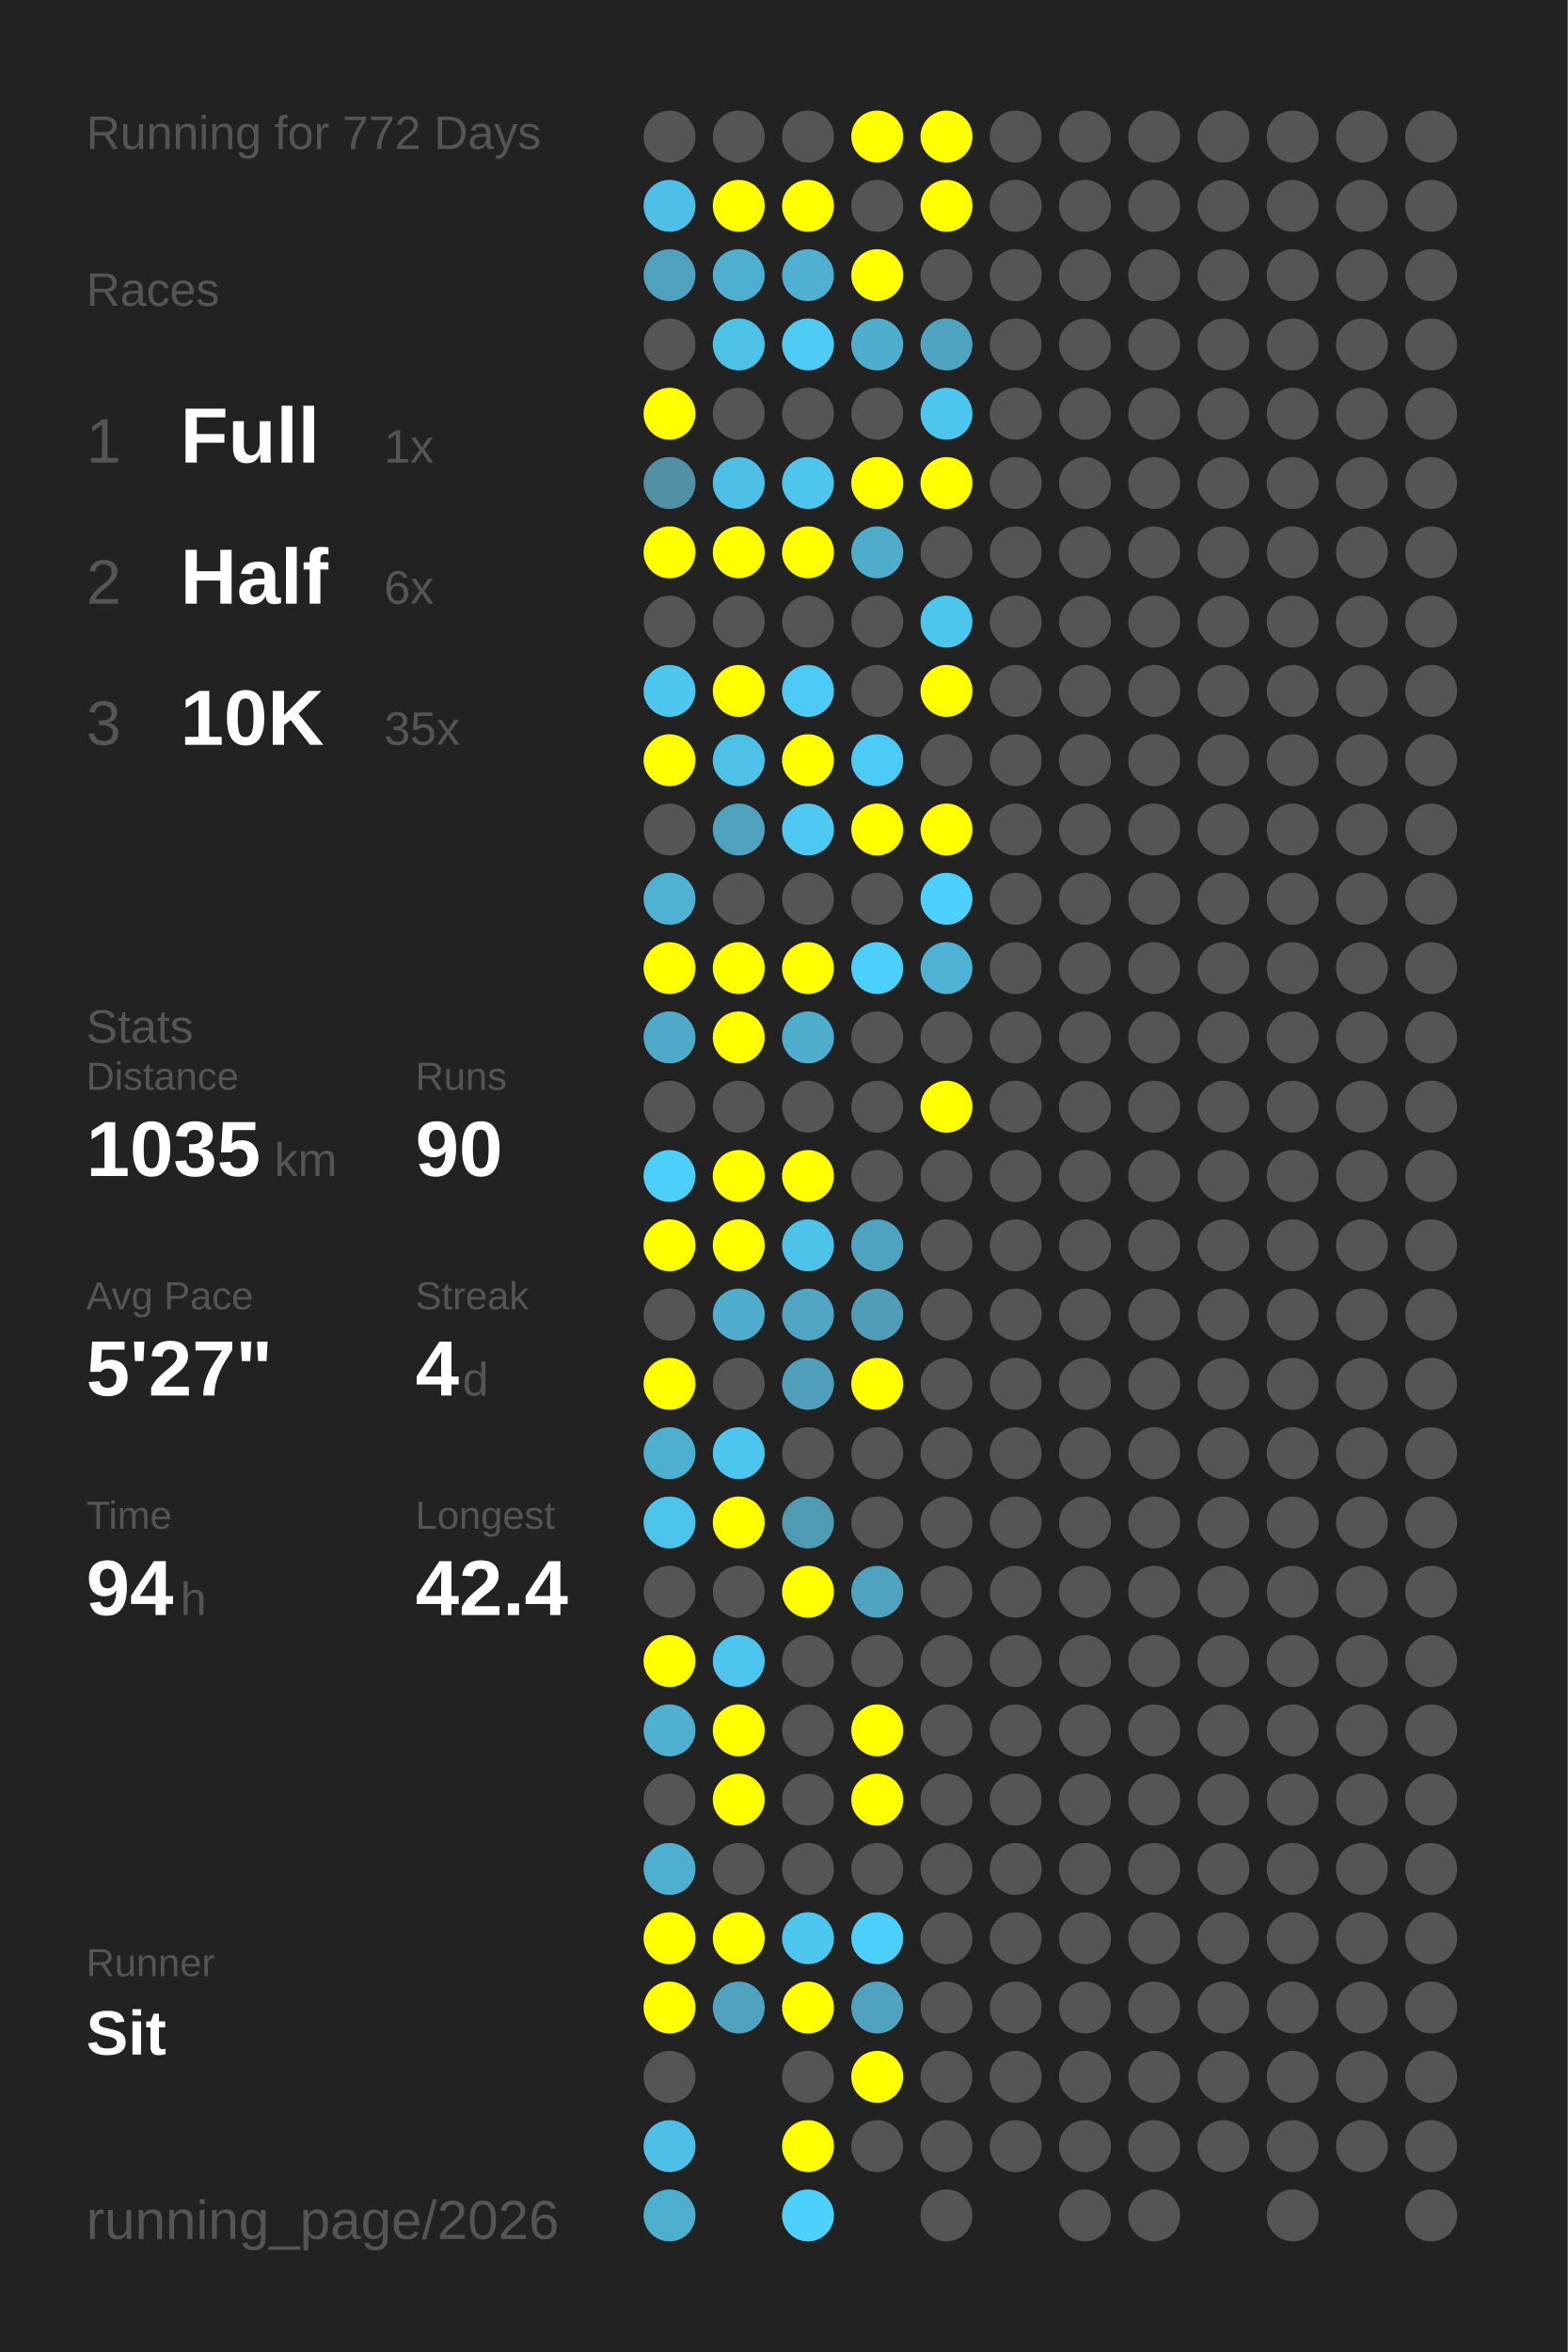
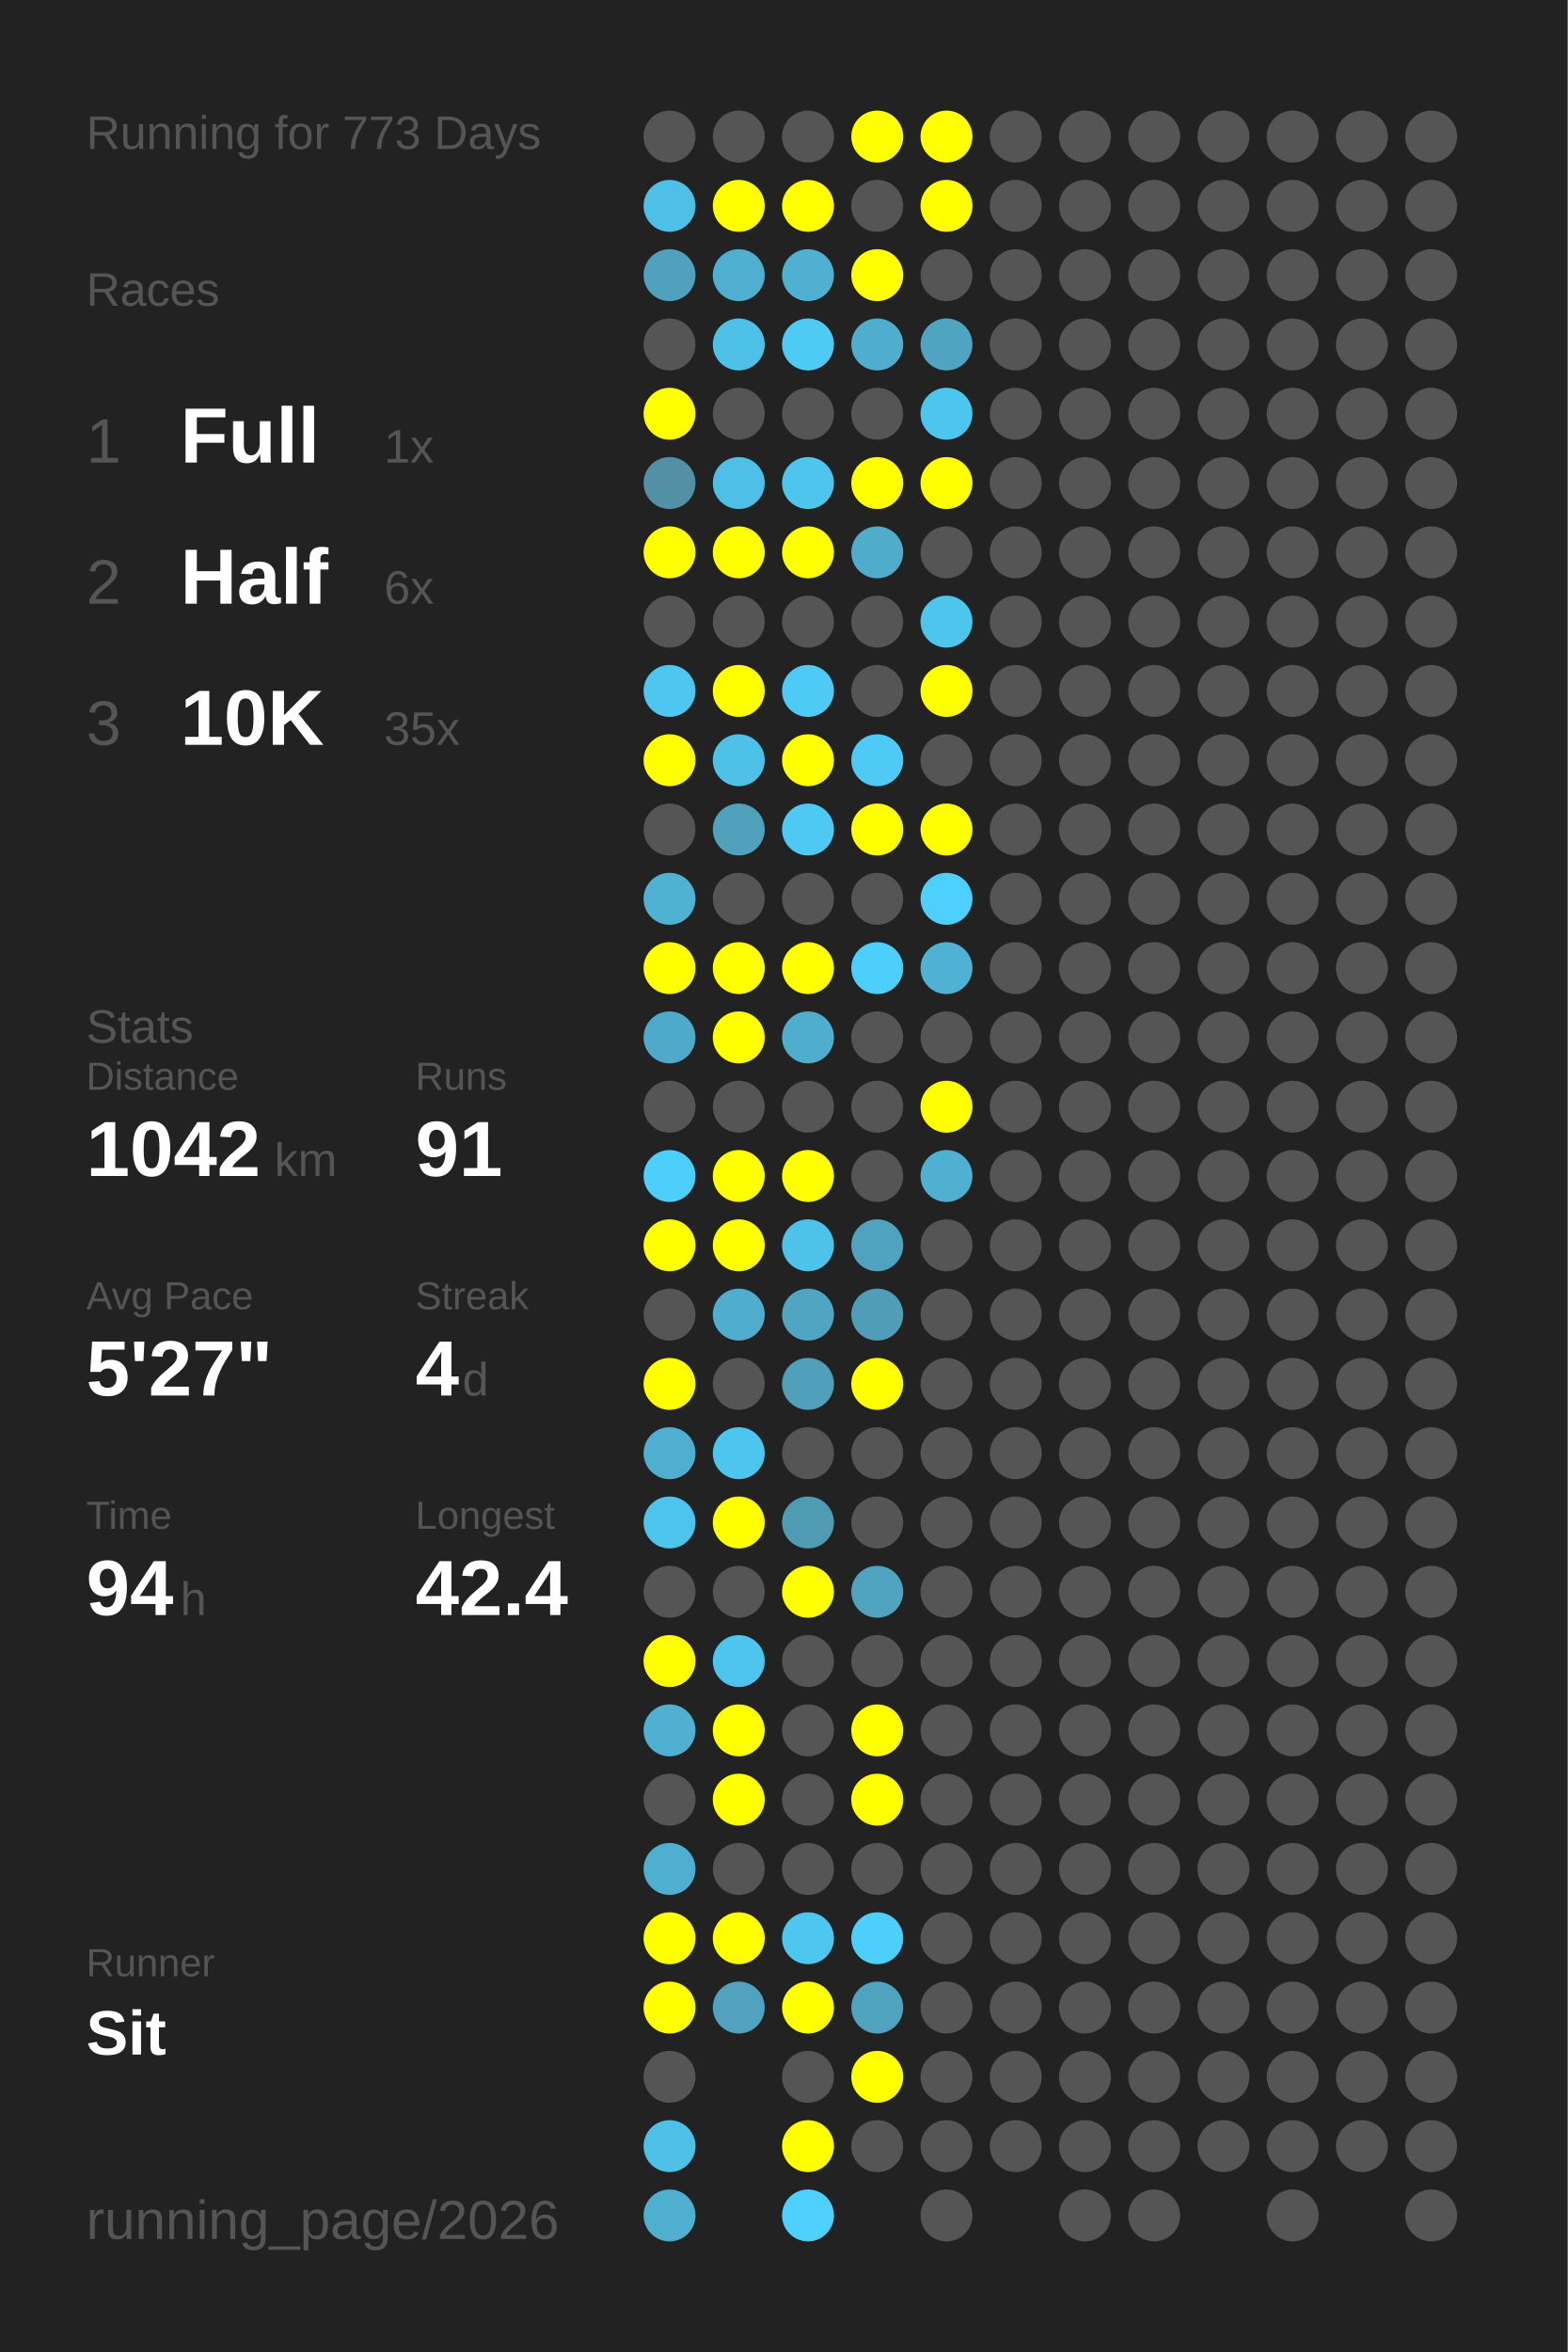
<svg xmlns="http://www.w3.org/2000/svg" baseProfile="full" height="300mm" version="1.1" viewBox="0,0,200,300" width="200mm">
  <defs />
  <rect fill="#222222" height="300" width="200" x="0" y="0" />
-   <text fill="#555555" style="font-size:6px; font-family:Arial;" x="11" y="19">Running for 772 Days</text>
+   <text fill="#555555" style="font-size:6px; font-family:Arial;" x="11" y="19">Running for 773 Days</text>
  <text fill="#555555" style="font-size:6px; font-family:Arial;" x="11" y="39">Races</text>
  <text fill="#555555" style="font-size:8px; font-family:Arial;" x="11" y="59">1</text>
  <text fill="#FFFFFF" style="font-size:10px; font-family:Arial; font-weight:bold;" x="23" y="59">Full</text>
  <text fill="#555555" style="font-size:6px; font-family:Arial;" x="49" y="59">1x</text>
  <text fill="#555555" style="font-size:8px; font-family:Arial;" x="11" y="77">2</text>
  <text fill="#FFFFFF" style="font-size:10px; font-family:Arial; font-weight:bold;" x="23" y="77">Half</text>
  <text fill="#555555" style="font-size:6px; font-family:Arial;" x="49" y="77">6x</text>
  <text fill="#555555" style="font-size:8px; font-family:Arial;" x="11" y="95">3</text>
  <text fill="#FFFFFF" style="font-size:10px; font-family:Arial; font-weight:bold;" x="23" y="95">10K</text>
  <text fill="#555555" style="font-size:6px; font-family:Arial;" x="49" y="95">35x</text>
  <text fill="#555555" style="font-size:6px; font-family:Arial;" x="11" y="133">Stats</text>
  <text fill="#555555" style="font-size:5px; font-family:Arial;" x="11" y="139">Distance</text>
-   <text fill="#FFFFFF" style="font-size:10px; font-family:Arial; font-weight:bold;" x="11" y="150">1035</text>
+   <text fill="#FFFFFF" style="font-size:10px; font-family:Arial; font-weight:bold;" x="11" y="150">1042</text>
  <text fill="#555555" style="font-size:6px; font-family:Arial;" x="35" y="150">km</text>
  <text fill="#555555" style="font-size:5px; font-family:Arial;" x="53" y="139">Runs</text>
-   <text fill="#FFFFFF" style="font-size:10px; font-family:Arial; font-weight:bold;" x="53" y="150">90</text>
+   <text fill="#FFFFFF" style="font-size:10px; font-family:Arial; font-weight:bold;" x="53" y="150">91</text>
  <text fill="#555555" style="font-size:5px; font-family:Arial;" x="11" y="167">Avg Pace</text>
  <text fill="#FFFFFF" style="font-size:10px; font-family:Arial; font-weight:bold;" x="11" y="178">5'27"</text>
  <text fill="#555555" style="font-size:5px; font-family:Arial;" x="53" y="167">Streak</text>
  <text fill="#FFFFFF" style="font-size:10px; font-family:Arial; font-weight:bold;" x="53" y="178">4</text>
  <text fill="#555555" style="font-size:6px; font-family:Arial;" x="59" y="178">d</text>
  <text fill="#555555" style="font-size:5px; font-family:Arial;" x="11" y="195">Time</text>
  <text fill="#FFFFFF" style="font-size:10px; font-family:Arial; font-weight:bold;" x="11" y="206">94</text>
  <text fill="#555555" style="font-size:6px; font-family:Arial;" x="23" y="206">h</text>
  <text fill="#555555" style="font-size:5px; font-family:Arial;" x="53" y="195">Longest</text>
  <text fill="#FFFFFF" style="font-size:10px; font-family:Arial; font-weight:bold;" x="53" y="206">42.4</text>
  <text fill="#555555" style="font-size:5px; font-family:Arial;" x="11" y="252.065">Runner</text>
  <text fill="#FFFFFF" style="font-size:8px; font-family:Arial; font-weight:bold;" x="11" y="262.065">Sit</text>
  <text fill="#555555" style="font-size:7px; font-family:Arial;" x="11" y="285.581">running_page/2026</text>
  <circle cx="85.417" cy="17.419" fill="#555555" r="3.312" />
  <circle cx="85.417" cy="26.258" fill="#4ebfe6" r="3.312" />
  <circle cx="85.417" cy="35.097" fill="#50a1bd" r="3.312" />
  <circle cx="85.417" cy="43.935" fill="#555555" r="3.312" />
  <circle cx="85.417" cy="52.774" fill="#FFFF00" r="3.312" />
  <circle cx="85.417" cy="61.613" fill="#5190a5" r="3.312" />
  <circle cx="85.417" cy="70.452" fill="#FFFF00" r="3.312" />
  <circle cx="85.417" cy="79.29" fill="#555555" r="3.312" />
  <circle cx="85.417" cy="88.129" fill="#4dc7f0" r="3.312" />
  <circle cx="85.417" cy="96.968" fill="#FFFF00" r="3.312" />
  <circle cx="85.417" cy="105.806" fill="#555555" r="3.312" />
  <circle cx="85.417" cy="114.645" fill="#4fb2d3" r="3.312" />
  <circle cx="85.417" cy="123.484" fill="#FFFF00" r="3.312" />
  <circle cx="85.417" cy="132.323" fill="#4faac9" r="3.312" />
  <circle cx="85.417" cy="141.161" fill="#555555" r="3.312" />
  <circle cx="85.417" cy="150" fill="#4dcffb" r="3.312" />
  <circle cx="85.417" cy="158.839" fill="#FFFF00" r="3.312" />
  <circle cx="85.417" cy="167.677" fill="#555555" r="3.312" />
  <circle cx="85.417" cy="176.516" fill="#FFFF00" r="3.312" />
  <circle cx="85.417" cy="185.355" fill="#4fafd0" r="3.312" />
  <circle cx="85.417" cy="194.194" fill="#4dc4ec" r="3.312" />
  <circle cx="85.417" cy="203.032" fill="#555555" r="3.312" />
  <circle cx="85.417" cy="211.871" fill="#FFFF00" r="3.312" />
  <circle cx="85.417" cy="220.71" fill="#4fb0d1" r="3.312" />
  <circle cx="85.417" cy="229.548" fill="#555555" r="3.312" />
  <circle cx="85.417" cy="238.387" fill="#4fafd0" r="3.312" />
  <circle cx="85.417" cy="247.226" fill="#FFFF00" r="3.312" />
  <circle cx="85.417" cy="256.065" fill="#FFFF00" r="3.312" />
  <circle cx="85.417" cy="264.903" fill="#555555" r="3.312" />
  <circle cx="85.417" cy="273.742" fill="#4ec0e7" r="3.312" />
  <circle cx="85.417" cy="282.581" fill="#4fafcf" r="3.312" />
  <circle cx="94.25" cy="17.419" fill="#555555" r="3.312" />
  <circle cx="94.25" cy="26.258" fill="#FFFF00" r="3.312" />
  <circle cx="94.25" cy="35.097" fill="#4fafd0" r="3.312" />
  <circle cx="94.25" cy="43.935" fill="#4ec1e9" r="3.312" />
  <circle cx="94.25" cy="52.774" fill="#555555" r="3.312" />
  <circle cx="94.25" cy="61.613" fill="#4ec0e7" r="3.312" />
  <circle cx="94.25" cy="70.452" fill="#FFFF00" r="3.312" />
  <circle cx="94.25" cy="79.29" fill="#555555" r="3.312" />
  <circle cx="94.25" cy="88.129" fill="#FFFF00" r="3.312" />
  <circle cx="94.25" cy="96.968" fill="#4ec1e8" r="3.312" />
  <circle cx="94.25" cy="105.806" fill="#50a1bc" r="3.312" />
  <circle cx="94.25" cy="114.645" fill="#555555" r="3.312" />
  <circle cx="94.25" cy="123.484" fill="#FFFF00" r="3.312" />
  <circle cx="94.25" cy="132.323" fill="#FFFF00" r="3.312" />
  <circle cx="94.25" cy="141.161" fill="#555555" r="3.312" />
  <circle cx="94.25" cy="150" fill="#FFFF00" r="3.312" />
  <circle cx="94.25" cy="158.839" fill="#FFFF00" r="3.312" />
  <circle cx="94.25" cy="167.677" fill="#4faece" r="3.312" />
  <circle cx="94.25" cy="176.516" fill="#555555" r="3.312" />
  <circle cx="94.25" cy="185.355" fill="#4dc6ef" r="3.312" />
  <circle cx="94.25" cy="194.194" fill="#FFFF00" r="3.312" />
  <circle cx="94.25" cy="203.032" fill="#555555" r="3.312" />
  <circle cx="94.25" cy="211.871" fill="#4dc5ee" r="3.312" />
  <circle cx="94.25" cy="220.71" fill="#FFFF00" r="3.312" />
  <circle cx="94.25" cy="229.548" fill="#FFFF00" r="3.312" />
  <circle cx="94.25" cy="238.387" fill="#555555" r="3.312" />
  <circle cx="94.25" cy="247.226" fill="#FFFF00" r="3.312" />
  <circle cx="94.25" cy="256.065" fill="#50a2be" r="3.312" />
  <circle cx="103.083" cy="17.419" fill="#555555" r="3.312" />
  <circle cx="103.083" cy="26.258" fill="#FFFF00" r="3.312" />
  <circle cx="103.083" cy="35.097" fill="#4fb0d1" r="3.312" />
  <circle cx="103.083" cy="43.935" fill="#4dcbf5" r="3.312" />
  <circle cx="103.083" cy="52.774" fill="#555555" r="3.312" />
  <circle cx="103.083" cy="61.613" fill="#4dc5ed" r="3.312" />
  <circle cx="103.083" cy="70.452" fill="#FFFF00" r="3.312" />
  <circle cx="103.083" cy="79.29" fill="#555555" r="3.312" />
  <circle cx="103.083" cy="88.129" fill="#4dcbf6" r="3.312" />
  <circle cx="103.083" cy="96.968" fill="#FFFF00" r="3.312" />
  <circle cx="103.083" cy="105.806" fill="#4dc9f4" r="3.312" />
  <circle cx="103.083" cy="114.645" fill="#555555" r="3.312" />
  <circle cx="103.083" cy="123.484" fill="#FFFF00" r="3.312" />
  <circle cx="103.083" cy="132.323" fill="#4faece" r="3.312" />
  <circle cx="103.083" cy="141.161" fill="#555555" r="3.312" />
  <circle cx="103.083" cy="150" fill="#FFFF00" r="3.312" />
  <circle cx="103.083" cy="158.839" fill="#4dc3ea" r="3.312" />
  <circle cx="103.083" cy="167.677" fill="#4fa5c2" r="3.312" />
  <circle cx="103.083" cy="176.516" fill="#50a0bc" r="3.312" />
  <circle cx="103.083" cy="185.355" fill="#555555" r="3.312" />
  <circle cx="103.083" cy="194.194" fill="#509bb4" r="3.312" />
  <circle cx="103.083" cy="203.032" fill="#FFFF00" r="3.312" />
  <circle cx="103.083" cy="211.871" fill="#555555" r="3.312" />
  <circle cx="103.083" cy="220.71" fill="#555555" r="3.312" />
  <circle cx="103.083" cy="229.548" fill="#555555" r="3.312" />
  <circle cx="103.083" cy="238.387" fill="#555555" r="3.312" />
  <circle cx="103.083" cy="247.226" fill="#4dc7f0" r="3.312" />
  <circle cx="103.083" cy="256.065" fill="#FFFF00" r="3.312" />
  <circle cx="103.083" cy="264.903" fill="#555555" r="3.312" />
  <circle cx="103.083" cy="273.742" fill="#FFFF00" r="3.312" />
  <circle cx="103.083" cy="282.581" fill="#4dd0fc" r="3.312" />
  <circle cx="111.917" cy="17.419" fill="#FFFF00" r="3.312" />
  <circle cx="111.917" cy="26.258" fill="#555555" r="3.312" />
  <circle cx="111.917" cy="35.097" fill="#FFFF00" r="3.312" />
  <circle cx="111.917" cy="43.935" fill="#4faece" r="3.312" />
  <circle cx="111.917" cy="52.774" fill="#555555" r="3.312" />
  <circle cx="111.917" cy="61.613" fill="#FFFF00" r="3.312" />
  <circle cx="111.917" cy="70.452" fill="#4faccb" r="3.312" />
  <circle cx="111.917" cy="79.29" fill="#555555" r="3.312" />
  <circle cx="111.917" cy="88.129" fill="#555555" r="3.312" />
  <circle cx="111.917" cy="96.968" fill="#4dcaf5" r="3.312" />
  <circle cx="111.917" cy="105.806" fill="#FFFF00" r="3.312" />
  <circle cx="111.917" cy="114.645" fill="#555555" r="3.312" />
  <circle cx="111.917" cy="123.484" fill="#4dcffb" r="3.312" />
  <circle cx="111.917" cy="132.323" fill="#555555" r="3.312" />
  <circle cx="111.917" cy="141.161" fill="#555555" r="3.312" />
  <circle cx="111.917" cy="150" fill="#555555" r="3.312" />
  <circle cx="111.917" cy="158.839" fill="#4fa3bf" r="3.312" />
  <circle cx="111.917" cy="167.677" fill="#509db8" r="3.312" />
  <circle cx="111.917" cy="176.516" fill="#FFFF00" r="3.312" />
  <circle cx="111.917" cy="185.355" fill="#555555" r="3.312" />
  <circle cx="111.917" cy="194.194" fill="#555555" r="3.312" />
  <circle cx="111.917" cy="203.032" fill="#4fa3bf" r="3.312" />
  <circle cx="111.917" cy="211.871" fill="#555555" r="3.312" />
  <circle cx="111.917" cy="220.71" fill="#FFFF00" r="3.312" />
  <circle cx="111.917" cy="229.548" fill="#FFFF00" r="3.312" />
  <circle cx="111.917" cy="238.387" fill="#555555" r="3.312" />
  <circle cx="111.917" cy="247.226" fill="#4dcffb" r="3.312" />
  <circle cx="111.917" cy="256.065" fill="#4fa3bf" r="3.312" />
  <circle cx="111.917" cy="264.903" fill="#FFFF00" r="3.312" />
  <circle cx="111.917" cy="273.742" fill="#555555" r="3.312" />
  <circle cx="120.75" cy="17.419" fill="#FFFF00" r="3.312" />
  <circle cx="120.75" cy="26.258" fill="#FFFF00" r="3.312" />
  <circle cx="120.75" cy="35.097" fill="#555555" r="3.312" />
  <circle cx="120.75" cy="43.935" fill="#4fa4c1" r="3.312" />
  <circle cx="120.75" cy="52.774" fill="#4dc6ef" r="3.312" />
  <circle cx="120.75" cy="61.613" fill="#FFFF00" r="3.312" />
  <circle cx="120.75" cy="70.452" fill="#555555" r="3.312" />
  <circle cx="120.75" cy="79.29" fill="#4dc6ee" r="3.312" />
  <circle cx="120.75" cy="88.129" fill="#FFFF00" r="3.312" />
  <circle cx="120.75" cy="96.968" fill="#555555" r="3.312" />
  <circle cx="120.75" cy="105.806" fill="#FFFF00" r="3.312" />
  <circle cx="120.75" cy="114.645" fill="#4dd0fd" r="3.312" />
  <circle cx="120.75" cy="123.484" fill="#4fb2d4" r="3.312" />
  <circle cx="120.75" cy="132.323" fill="#555555" r="3.312" />
  <circle cx="120.75" cy="141.161" fill="#FFFF00" r="3.312" />
-   <circle cx="120.75" cy="150" fill="#555555" r="3.312" />
+   <circle cx="120.75" cy="150" fill="#4fb0d2" r="3.312" />
  <circle cx="120.75" cy="158.839" fill="#555555" r="3.312" />
  <circle cx="120.75" cy="167.677" fill="#555555" r="3.312" />
  <circle cx="120.75" cy="176.516" fill="#555555" r="3.312" />
  <circle cx="120.75" cy="185.355" fill="#555555" r="3.312" />
  <circle cx="120.75" cy="194.194" fill="#555555" r="3.312" />
  <circle cx="120.75" cy="203.032" fill="#555555" r="3.312" />
  <circle cx="120.75" cy="211.871" fill="#555555" r="3.312" />
  <circle cx="120.75" cy="220.71" fill="#555555" r="3.312" />
  <circle cx="120.75" cy="229.548" fill="#555555" r="3.312" />
  <circle cx="120.75" cy="238.387" fill="#555555" r="3.312" />
  <circle cx="120.75" cy="247.226" fill="#555555" r="3.312" />
  <circle cx="120.75" cy="256.065" fill="#555555" r="3.312" />
  <circle cx="120.75" cy="264.903" fill="#555555" r="3.312" />
  <circle cx="120.75" cy="273.742" fill="#555555" r="3.312" />
  <circle cx="120.75" cy="282.581" fill="#555555" r="3.312" />
  <circle cx="129.583" cy="17.419" fill="#555555" r="3.312" />
  <circle cx="129.583" cy="26.258" fill="#555555" r="3.312" />
  <circle cx="129.583" cy="35.097" fill="#555555" r="3.312" />
  <circle cx="129.583" cy="43.935" fill="#555555" r="3.312" />
  <circle cx="129.583" cy="52.774" fill="#555555" r="3.312" />
  <circle cx="129.583" cy="61.613" fill="#555555" r="3.312" />
  <circle cx="129.583" cy="70.452" fill="#555555" r="3.312" />
  <circle cx="129.583" cy="79.29" fill="#555555" r="3.312" />
  <circle cx="129.583" cy="88.129" fill="#555555" r="3.312" />
  <circle cx="129.583" cy="96.968" fill="#555555" r="3.312" />
  <circle cx="129.583" cy="105.806" fill="#555555" r="3.312" />
  <circle cx="129.583" cy="114.645" fill="#555555" r="3.312" />
  <circle cx="129.583" cy="123.484" fill="#555555" r="3.312" />
  <circle cx="129.583" cy="132.323" fill="#555555" r="3.312" />
  <circle cx="129.583" cy="141.161" fill="#555555" r="3.312" />
  <circle cx="129.583" cy="150" fill="#555555" r="3.312" />
  <circle cx="129.583" cy="158.839" fill="#555555" r="3.312" />
  <circle cx="129.583" cy="167.677" fill="#555555" r="3.312" />
  <circle cx="129.583" cy="176.516" fill="#555555" r="3.312" />
  <circle cx="129.583" cy="185.355" fill="#555555" r="3.312" />
  <circle cx="129.583" cy="194.194" fill="#555555" r="3.312" />
  <circle cx="129.583" cy="203.032" fill="#555555" r="3.312" />
  <circle cx="129.583" cy="211.871" fill="#555555" r="3.312" />
  <circle cx="129.583" cy="220.71" fill="#555555" r="3.312" />
  <circle cx="129.583" cy="229.548" fill="#555555" r="3.312" />
  <circle cx="129.583" cy="238.387" fill="#555555" r="3.312" />
  <circle cx="129.583" cy="247.226" fill="#555555" r="3.312" />
  <circle cx="129.583" cy="256.065" fill="#555555" r="3.312" />
  <circle cx="129.583" cy="264.903" fill="#555555" r="3.312" />
  <circle cx="129.583" cy="273.742" fill="#555555" r="3.312" />
  <circle cx="138.417" cy="17.419" fill="#555555" r="3.312" />
  <circle cx="138.417" cy="26.258" fill="#555555" r="3.312" />
  <circle cx="138.417" cy="35.097" fill="#555555" r="3.312" />
  <circle cx="138.417" cy="43.935" fill="#555555" r="3.312" />
  <circle cx="138.417" cy="52.774" fill="#555555" r="3.312" />
  <circle cx="138.417" cy="61.613" fill="#555555" r="3.312" />
  <circle cx="138.417" cy="70.452" fill="#555555" r="3.312" />
  <circle cx="138.417" cy="79.29" fill="#555555" r="3.312" />
  <circle cx="138.417" cy="88.129" fill="#555555" r="3.312" />
  <circle cx="138.417" cy="96.968" fill="#555555" r="3.312" />
  <circle cx="138.417" cy="105.806" fill="#555555" r="3.312" />
  <circle cx="138.417" cy="114.645" fill="#555555" r="3.312" />
  <circle cx="138.417" cy="123.484" fill="#555555" r="3.312" />
  <circle cx="138.417" cy="132.323" fill="#555555" r="3.312" />
  <circle cx="138.417" cy="141.161" fill="#555555" r="3.312" />
  <circle cx="138.417" cy="150" fill="#555555" r="3.312" />
  <circle cx="138.417" cy="158.839" fill="#555555" r="3.312" />
  <circle cx="138.417" cy="167.677" fill="#555555" r="3.312" />
  <circle cx="138.417" cy="176.516" fill="#555555" r="3.312" />
  <circle cx="138.417" cy="185.355" fill="#555555" r="3.312" />
  <circle cx="138.417" cy="194.194" fill="#555555" r="3.312" />
  <circle cx="138.417" cy="203.032" fill="#555555" r="3.312" />
  <circle cx="138.417" cy="211.871" fill="#555555" r="3.312" />
  <circle cx="138.417" cy="220.71" fill="#555555" r="3.312" />
  <circle cx="138.417" cy="229.548" fill="#555555" r="3.312" />
  <circle cx="138.417" cy="238.387" fill="#555555" r="3.312" />
  <circle cx="138.417" cy="247.226" fill="#555555" r="3.312" />
  <circle cx="138.417" cy="256.065" fill="#555555" r="3.312" />
  <circle cx="138.417" cy="264.903" fill="#555555" r="3.312" />
  <circle cx="138.417" cy="273.742" fill="#555555" r="3.312" />
  <circle cx="138.417" cy="282.581" fill="#555555" r="3.312" />
  <circle cx="147.25" cy="17.419" fill="#555555" r="3.312" />
  <circle cx="147.25" cy="26.258" fill="#555555" r="3.312" />
  <circle cx="147.25" cy="35.097" fill="#555555" r="3.312" />
  <circle cx="147.25" cy="43.935" fill="#555555" r="3.312" />
  <circle cx="147.25" cy="52.774" fill="#555555" r="3.312" />
  <circle cx="147.25" cy="61.613" fill="#555555" r="3.312" />
  <circle cx="147.25" cy="70.452" fill="#555555" r="3.312" />
  <circle cx="147.25" cy="79.29" fill="#555555" r="3.312" />
  <circle cx="147.25" cy="88.129" fill="#555555" r="3.312" />
  <circle cx="147.25" cy="96.968" fill="#555555" r="3.312" />
  <circle cx="147.25" cy="105.806" fill="#555555" r="3.312" />
  <circle cx="147.25" cy="114.645" fill="#555555" r="3.312" />
  <circle cx="147.25" cy="123.484" fill="#555555" r="3.312" />
  <circle cx="147.25" cy="132.323" fill="#555555" r="3.312" />
  <circle cx="147.25" cy="141.161" fill="#555555" r="3.312" />
  <circle cx="147.25" cy="150" fill="#555555" r="3.312" />
  <circle cx="147.25" cy="158.839" fill="#555555" r="3.312" />
  <circle cx="147.25" cy="167.677" fill="#555555" r="3.312" />
  <circle cx="147.25" cy="176.516" fill="#555555" r="3.312" />
  <circle cx="147.25" cy="185.355" fill="#555555" r="3.312" />
  <circle cx="147.25" cy="194.194" fill="#555555" r="3.312" />
  <circle cx="147.25" cy="203.032" fill="#555555" r="3.312" />
  <circle cx="147.25" cy="211.871" fill="#555555" r="3.312" />
  <circle cx="147.25" cy="220.71" fill="#555555" r="3.312" />
  <circle cx="147.25" cy="229.548" fill="#555555" r="3.312" />
  <circle cx="147.25" cy="238.387" fill="#555555" r="3.312" />
  <circle cx="147.25" cy="247.226" fill="#555555" r="3.312" />
  <circle cx="147.25" cy="256.065" fill="#555555" r="3.312" />
  <circle cx="147.25" cy="264.903" fill="#555555" r="3.312" />
  <circle cx="147.25" cy="273.742" fill="#555555" r="3.312" />
  <circle cx="147.25" cy="282.581" fill="#555555" r="3.312" />
  <circle cx="156.083" cy="17.419" fill="#555555" r="3.312" />
  <circle cx="156.083" cy="26.258" fill="#555555" r="3.312" />
  <circle cx="156.083" cy="35.097" fill="#555555" r="3.312" />
  <circle cx="156.083" cy="43.935" fill="#555555" r="3.312" />
  <circle cx="156.083" cy="52.774" fill="#555555" r="3.312" />
  <circle cx="156.083" cy="61.613" fill="#555555" r="3.312" />
  <circle cx="156.083" cy="70.452" fill="#555555" r="3.312" />
  <circle cx="156.083" cy="79.29" fill="#555555" r="3.312" />
  <circle cx="156.083" cy="88.129" fill="#555555" r="3.312" />
  <circle cx="156.083" cy="96.968" fill="#555555" r="3.312" />
  <circle cx="156.083" cy="105.806" fill="#555555" r="3.312" />
  <circle cx="156.083" cy="114.645" fill="#555555" r="3.312" />
  <circle cx="156.083" cy="123.484" fill="#555555" r="3.312" />
  <circle cx="156.083" cy="132.323" fill="#555555" r="3.312" />
  <circle cx="156.083" cy="141.161" fill="#555555" r="3.312" />
  <circle cx="156.083" cy="150" fill="#555555" r="3.312" />
  <circle cx="156.083" cy="158.839" fill="#555555" r="3.312" />
  <circle cx="156.083" cy="167.677" fill="#555555" r="3.312" />
  <circle cx="156.083" cy="176.516" fill="#555555" r="3.312" />
  <circle cx="156.083" cy="185.355" fill="#555555" r="3.312" />
  <circle cx="156.083" cy="194.194" fill="#555555" r="3.312" />
  <circle cx="156.083" cy="203.032" fill="#555555" r="3.312" />
  <circle cx="156.083" cy="211.871" fill="#555555" r="3.312" />
  <circle cx="156.083" cy="220.71" fill="#555555" r="3.312" />
  <circle cx="156.083" cy="229.548" fill="#555555" r="3.312" />
  <circle cx="156.083" cy="238.387" fill="#555555" r="3.312" />
  <circle cx="156.083" cy="247.226" fill="#555555" r="3.312" />
  <circle cx="156.083" cy="256.065" fill="#555555" r="3.312" />
  <circle cx="156.083" cy="264.903" fill="#555555" r="3.312" />
  <circle cx="156.083" cy="273.742" fill="#555555" r="3.312" />
  <circle cx="164.917" cy="17.419" fill="#555555" r="3.312" />
  <circle cx="164.917" cy="26.258" fill="#555555" r="3.312" />
  <circle cx="164.917" cy="35.097" fill="#555555" r="3.312" />
  <circle cx="164.917" cy="43.935" fill="#555555" r="3.312" />
  <circle cx="164.917" cy="52.774" fill="#555555" r="3.312" />
  <circle cx="164.917" cy="61.613" fill="#555555" r="3.312" />
  <circle cx="164.917" cy="70.452" fill="#555555" r="3.312" />
  <circle cx="164.917" cy="79.29" fill="#555555" r="3.312" />
  <circle cx="164.917" cy="88.129" fill="#555555" r="3.312" />
  <circle cx="164.917" cy="96.968" fill="#555555" r="3.312" />
  <circle cx="164.917" cy="105.806" fill="#555555" r="3.312" />
  <circle cx="164.917" cy="114.645" fill="#555555" r="3.312" />
  <circle cx="164.917" cy="123.484" fill="#555555" r="3.312" />
  <circle cx="164.917" cy="132.323" fill="#555555" r="3.312" />
  <circle cx="164.917" cy="141.161" fill="#555555" r="3.312" />
  <circle cx="164.917" cy="150" fill="#555555" r="3.312" />
  <circle cx="164.917" cy="158.839" fill="#555555" r="3.312" />
  <circle cx="164.917" cy="167.677" fill="#555555" r="3.312" />
  <circle cx="164.917" cy="176.516" fill="#555555" r="3.312" />
  <circle cx="164.917" cy="185.355" fill="#555555" r="3.312" />
  <circle cx="164.917" cy="194.194" fill="#555555" r="3.312" />
  <circle cx="164.917" cy="203.032" fill="#555555" r="3.312" />
  <circle cx="164.917" cy="211.871" fill="#555555" r="3.312" />
  <circle cx="164.917" cy="220.71" fill="#555555" r="3.312" />
  <circle cx="164.917" cy="229.548" fill="#555555" r="3.312" />
  <circle cx="164.917" cy="238.387" fill="#555555" r="3.312" />
  <circle cx="164.917" cy="247.226" fill="#555555" r="3.312" />
  <circle cx="164.917" cy="256.065" fill="#555555" r="3.312" />
  <circle cx="164.917" cy="264.903" fill="#555555" r="3.312" />
  <circle cx="164.917" cy="273.742" fill="#555555" r="3.312" />
  <circle cx="164.917" cy="282.581" fill="#555555" r="3.312" />
  <circle cx="173.75" cy="17.419" fill="#555555" r="3.312" />
  <circle cx="173.75" cy="26.258" fill="#555555" r="3.312" />
  <circle cx="173.75" cy="35.097" fill="#555555" r="3.312" />
  <circle cx="173.75" cy="43.935" fill="#555555" r="3.312" />
  <circle cx="173.75" cy="52.774" fill="#555555" r="3.312" />
  <circle cx="173.75" cy="61.613" fill="#555555" r="3.312" />
  <circle cx="173.75" cy="70.452" fill="#555555" r="3.312" />
  <circle cx="173.75" cy="79.29" fill="#555555" r="3.312" />
  <circle cx="173.75" cy="88.129" fill="#555555" r="3.312" />
  <circle cx="173.75" cy="96.968" fill="#555555" r="3.312" />
  <circle cx="173.75" cy="105.806" fill="#555555" r="3.312" />
  <circle cx="173.75" cy="114.645" fill="#555555" r="3.312" />
  <circle cx="173.75" cy="123.484" fill="#555555" r="3.312" />
  <circle cx="173.75" cy="132.323" fill="#555555" r="3.312" />
  <circle cx="173.75" cy="141.161" fill="#555555" r="3.312" />
  <circle cx="173.75" cy="150" fill="#555555" r="3.312" />
  <circle cx="173.75" cy="158.839" fill="#555555" r="3.312" />
  <circle cx="173.75" cy="167.677" fill="#555555" r="3.312" />
  <circle cx="173.75" cy="176.516" fill="#555555" r="3.312" />
  <circle cx="173.75" cy="185.355" fill="#555555" r="3.312" />
  <circle cx="173.75" cy="194.194" fill="#555555" r="3.312" />
  <circle cx="173.75" cy="203.032" fill="#555555" r="3.312" />
  <circle cx="173.75" cy="211.871" fill="#555555" r="3.312" />
  <circle cx="173.75" cy="220.71" fill="#555555" r="3.312" />
  <circle cx="173.75" cy="229.548" fill="#555555" r="3.312" />
  <circle cx="173.75" cy="238.387" fill="#555555" r="3.312" />
  <circle cx="173.75" cy="247.226" fill="#555555" r="3.312" />
  <circle cx="173.75" cy="256.065" fill="#555555" r="3.312" />
  <circle cx="173.75" cy="264.903" fill="#555555" r="3.312" />
  <circle cx="173.75" cy="273.742" fill="#555555" r="3.312" />
  <circle cx="182.583" cy="17.419" fill="#555555" r="3.312" />
  <circle cx="182.583" cy="26.258" fill="#555555" r="3.312" />
  <circle cx="182.583" cy="35.097" fill="#555555" r="3.312" />
  <circle cx="182.583" cy="43.935" fill="#555555" r="3.312" />
  <circle cx="182.583" cy="52.774" fill="#555555" r="3.312" />
  <circle cx="182.583" cy="61.613" fill="#555555" r="3.312" />
  <circle cx="182.583" cy="70.452" fill="#555555" r="3.312" />
  <circle cx="182.583" cy="79.29" fill="#555555" r="3.312" />
  <circle cx="182.583" cy="88.129" fill="#555555" r="3.312" />
  <circle cx="182.583" cy="96.968" fill="#555555" r="3.312" />
  <circle cx="182.583" cy="105.806" fill="#555555" r="3.312" />
  <circle cx="182.583" cy="114.645" fill="#555555" r="3.312" />
  <circle cx="182.583" cy="123.484" fill="#555555" r="3.312" />
  <circle cx="182.583" cy="132.323" fill="#555555" r="3.312" />
  <circle cx="182.583" cy="141.161" fill="#555555" r="3.312" />
  <circle cx="182.583" cy="150" fill="#555555" r="3.312" />
  <circle cx="182.583" cy="158.839" fill="#555555" r="3.312" />
  <circle cx="182.583" cy="167.677" fill="#555555" r="3.312" />
  <circle cx="182.583" cy="176.516" fill="#555555" r="3.312" />
  <circle cx="182.583" cy="185.355" fill="#555555" r="3.312" />
  <circle cx="182.583" cy="194.194" fill="#555555" r="3.312" />
  <circle cx="182.583" cy="203.032" fill="#555555" r="3.312" />
  <circle cx="182.583" cy="211.871" fill="#555555" r="3.312" />
  <circle cx="182.583" cy="220.71" fill="#555555" r="3.312" />
  <circle cx="182.583" cy="229.548" fill="#555555" r="3.312" />
  <circle cx="182.583" cy="238.387" fill="#555555" r="3.312" />
  <circle cx="182.583" cy="247.226" fill="#555555" r="3.312" />
  <circle cx="182.583" cy="256.065" fill="#555555" r="3.312" />
  <circle cx="182.583" cy="264.903" fill="#555555" r="3.312" />
  <circle cx="182.583" cy="273.742" fill="#555555" r="3.312" />
  <circle cx="182.583" cy="282.581" fill="#555555" r="3.312" />
</svg>
